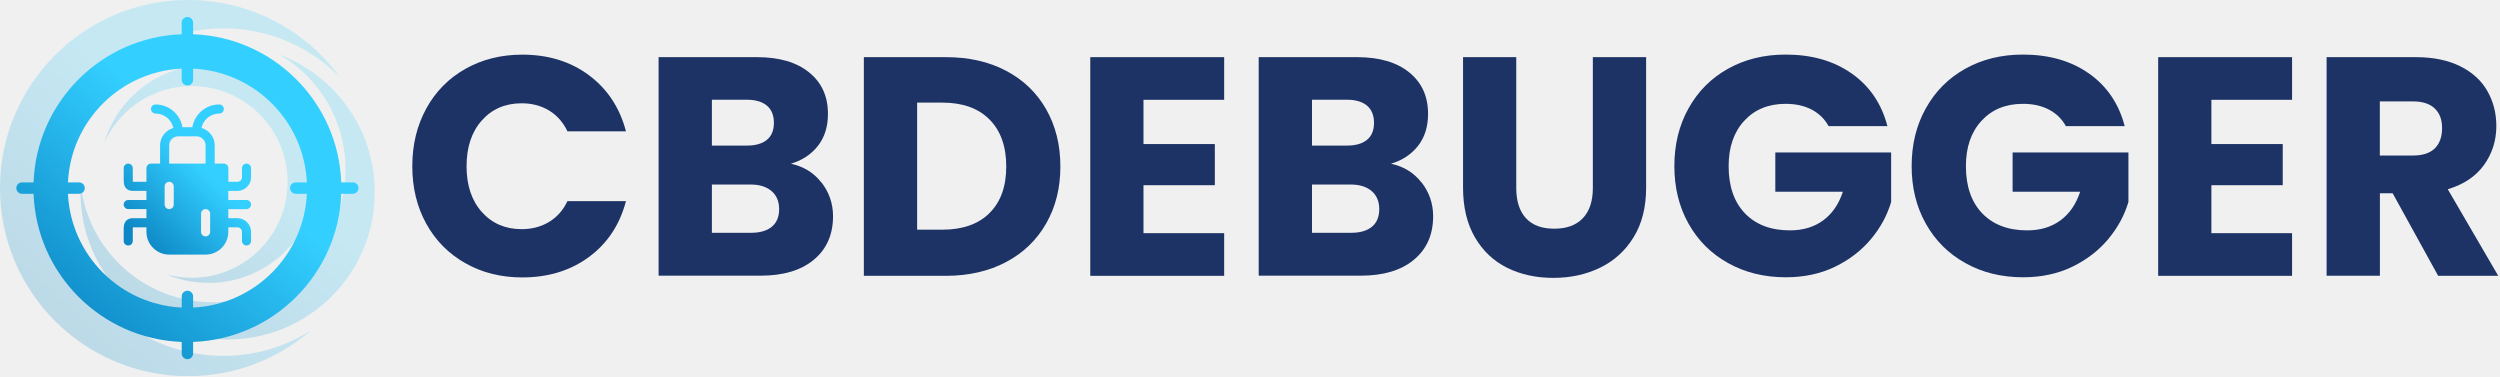
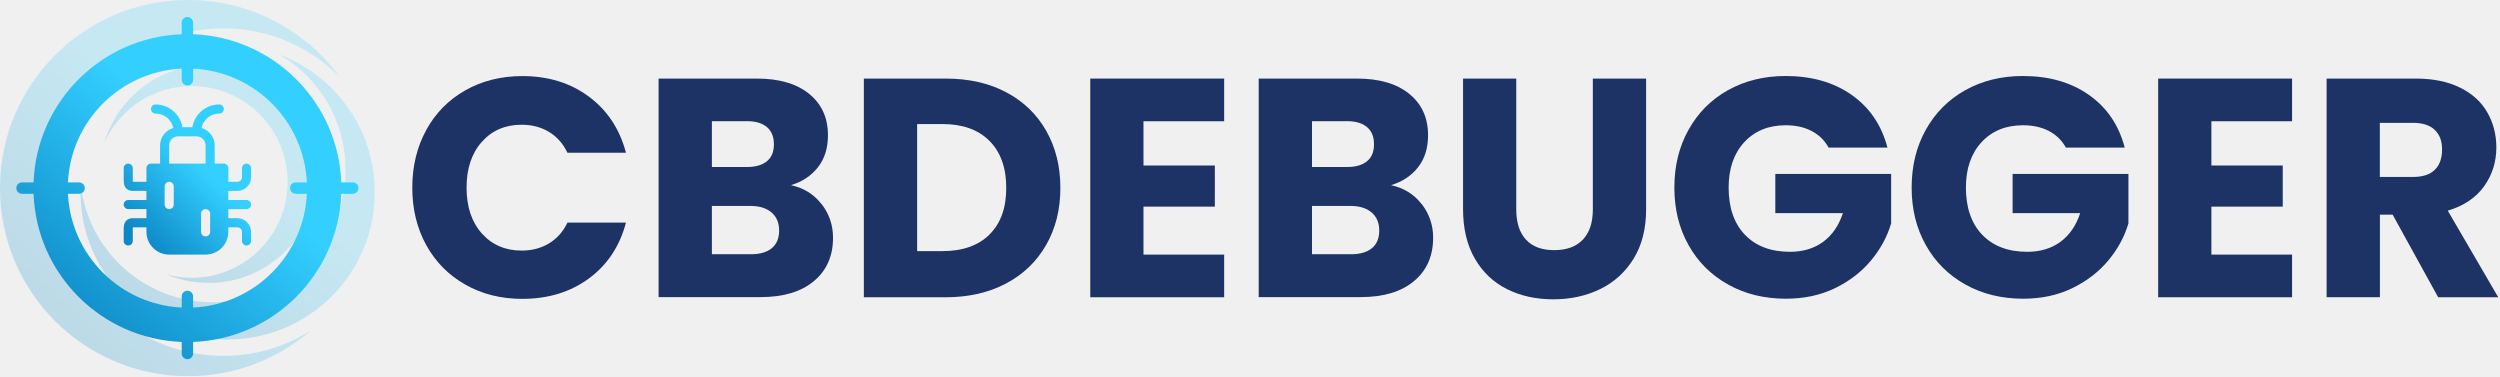
<svg xmlns="http://www.w3.org/2000/svg" width="1183" height="178" viewBox="0 0 1183 178" fill="none">
  <g clip-path="url(#clip0_713_3434)">
    <g opacity="0.23">
      <path d="M105.702 168.401C62.902 168.401 28.211 133.711 28.211 90.91C28.211 48.118 62.902 13.419 105.702 13.419C127.285 13.419 146.795 22.254 160.846 36.492C144.658 14.371 118.513 0 89.008 0C39.853 0 0 39.845 0 89C0 138.155 39.853 178 89 178C111.176 178 131.449 169.867 147.036 156.44C135.067 164.004 120.899 168.401 105.702 168.401Z" fill="url(#paint0_linear_713_3434)" />
      <path d="M132.346 25.879C150.974 36.788 163.504 57.006 163.504 80.149C163.504 114.863 135.356 143.012 100.641 143.012C68.344 143.012 41.747 118.653 38.2 87.299C38.137 88.531 38.098 89.771 38.098 91.011C38.098 129.468 69.272 160.642 107.729 160.642C146.186 160.642 177.36 129.468 177.36 91.011C177.36 61.225 158.647 35.821 132.346 25.871" fill="url(#paint1_linear_713_3434)" />
      <path d="M98.77 30.699C75.401 30.699 55.666 46.247 49.334 67.55C56.422 51.745 72.282 40.734 90.731 40.734C115.784 40.734 136.089 61.039 136.089 86.092C136.089 111.145 115.784 131.45 90.731 131.45C86.637 131.45 82.668 130.896 78.895 129.883C85.008 132.44 91.721 133.859 98.77 133.859C127.254 133.859 150.343 110.763 150.35 82.272C150.35 53.787 127.262 30.691 98.77 30.691" fill="url(#paint2_linear_713_3434)" />
    </g>
    <path d="M166.943 86.302H161.477C160.081 48.266 129.414 17.599 91.378 16.203V10.737C91.378 9.248 90.169 8.039 88.68 8.039C87.191 8.039 85.982 9.248 85.982 10.737V16.203C47.946 17.599 17.279 48.266 15.883 86.302H10.417C8.928 86.302 7.719 87.511 7.719 89C7.719 90.489 8.928 91.698 10.417 91.698H15.883C17.279 129.734 47.946 160.401 85.982 161.797V167.263C85.982 168.752 87.191 169.961 88.68 169.961C90.169 169.961 91.378 168.752 91.378 167.263V161.797C129.414 160.401 160.081 129.734 161.477 91.698H166.943C168.432 91.698 169.641 90.489 169.641 89C169.641 87.511 168.432 86.302 166.943 86.302ZM139.956 91.698H145.219C143.839 120.79 120.478 144.151 91.386 145.531V140.268C91.386 138.779 90.177 137.57 88.688 137.57C87.199 137.57 85.99 138.779 85.99 140.268V145.531C56.898 144.151 33.537 120.79 32.156 91.698H37.42C38.909 91.698 40.118 90.489 40.118 89C40.118 87.511 38.909 86.302 37.42 86.302H32.156C33.537 57.21 56.898 33.849 85.99 32.468V37.732C85.99 39.221 87.199 40.43 88.688 40.43C90.177 40.43 91.386 39.221 91.386 37.732V32.468C120.478 33.849 143.839 57.21 145.219 86.302H139.956C138.467 86.302 137.258 87.511 137.258 89C137.258 90.489 138.467 91.698 139.956 91.698Z" fill="url(#paint3_linear_713_3434)" />
    <path d="M116.665 77.413C115.48 77.413 114.513 78.38 114.513 79.565V83.869C114.513 85.054 113.546 86.021 112.361 86.021H108.057V79.565C108.057 78.38 107.09 77.413 105.905 77.413H101.601V68.804C101.601 64.874 98.942 61.584 95.332 60.555C96.158 56.664 99.612 53.732 103.753 53.732C104.938 53.732 105.905 52.765 105.905 51.58C105.905 50.395 104.938 49.428 103.753 49.428C97.367 49.428 92.057 54.091 91.028 60.196H86.333C85.304 54.098 80.002 49.428 73.608 49.428C72.423 49.428 71.456 50.395 71.456 51.58C71.456 52.765 72.423 53.732 73.608 53.732C77.741 53.732 81.203 56.664 82.029 60.555C78.427 61.584 75.76 64.874 75.76 68.804V77.413H71.456C70.271 77.413 69.304 78.38 69.304 79.565V86.021H62.879C62.832 85.616 62.832 84.945 62.84 84.462V79.565C62.84 78.38 61.873 77.413 60.688 77.413C59.502 77.413 58.535 78.38 58.535 79.565V84.43C58.52 86.138 58.504 87.916 59.767 89.187C60.524 89.951 61.553 90.333 62.84 90.333H69.296V94.637H60.688C59.502 94.637 58.535 95.604 58.535 96.789C58.535 97.975 59.502 98.942 60.688 98.942H69.296V103.246H62.84C61.553 103.246 60.524 103.628 59.767 104.392C58.504 105.671 58.52 107.441 58.528 109.148V114.014C58.528 115.199 59.495 116.166 60.68 116.166C61.865 116.166 62.832 115.199 62.832 114.014V109.117C62.832 108.634 62.824 107.963 62.871 107.558H69.296V109.71C69.296 115.644 74.123 120.478 80.056 120.478H97.281C103.215 120.478 108.041 115.651 108.041 109.71V107.558H112.346C113.531 107.558 114.498 108.525 114.498 109.71V114.014C114.498 115.199 115.465 116.166 116.65 116.166C117.835 116.166 118.802 115.199 118.802 114.014V109.71C118.802 106.146 115.901 103.253 112.346 103.253H108.041V98.949H116.658C117.843 98.949 118.81 97.982 118.81 96.797C118.81 95.612 117.843 94.645 116.658 94.645H108.041V90.341H112.346C115.909 90.341 118.802 87.44 118.802 83.885V79.58C118.802 78.395 117.843 77.428 116.65 77.428L116.665 77.413ZM80.064 68.804C80.064 66.426 81.998 64.5 84.368 64.5H92.977C95.355 64.5 97.281 66.434 97.281 68.804V77.413H80.056V68.804H80.064ZM82.216 96.789C82.216 97.975 81.249 98.942 80.064 98.942C78.879 98.942 77.912 97.975 77.912 96.789V88.181C77.912 86.996 78.879 86.029 80.064 86.029C81.249 86.029 82.216 86.996 82.216 88.181V96.789ZM99.441 109.71C99.441 110.895 98.474 111.862 97.289 111.862C96.104 111.862 95.137 110.895 95.137 109.71V101.101C95.137 99.916 96.104 98.949 97.289 98.949C98.474 98.949 99.441 99.916 99.441 101.101V109.71Z" fill="url(#paint4_linear_713_3434)" />
  </g>
  <g clip-path="url(#clip1_713_3434)">
-     <path d="M201.742 51.288C206.159 43.278 212.337 37.028 220.239 32.574C228.141 28.12 237.121 25.857 247.142 25.857C259.426 25.857 269.95 29.09 278.678 35.591C287.407 42.093 293.261 50.928 296.207 62.135H268.514C266.466 57.825 263.521 54.52 259.75 52.257C255.978 49.995 251.668 48.881 246.855 48.881C239.097 48.881 232.811 51.575 227.998 56.998C223.185 62.386 220.778 69.642 220.778 78.657C220.778 87.673 223.185 94.928 227.998 100.316C232.811 105.704 239.097 108.433 246.855 108.433C251.668 108.433 255.978 107.32 259.75 105.057C263.521 102.794 266.466 99.526 268.514 95.18H296.207C293.261 106.386 287.407 115.186 278.678 121.615C269.95 128.045 259.426 131.277 247.142 131.277C237.121 131.277 228.141 129.051 220.239 124.561C212.337 120.107 206.159 113.893 201.742 105.919C197.324 97.945 195.097 88.858 195.097 78.657C195.097 68.456 197.324 59.333 201.742 51.323V51.288Z" fill="#1D3366" />
-     <path d="M388.732 86.344C392.36 91.013 394.191 96.329 394.191 102.328C394.191 110.984 391.174 117.844 385.14 122.873C379.106 127.937 370.665 130.452 359.854 130.452H311.651V27.043H358.201C368.725 27.043 376.951 29.45 382.877 34.263C388.84 39.076 391.785 45.613 391.785 53.874C391.785 59.98 390.205 65.008 387.008 69.067C383.811 73.09 379.573 75.892 374.257 77.472C380.255 78.765 385.068 81.71 388.696 86.38L388.732 86.344ZM336.866 68.888H353.388C357.519 68.888 360.68 67.99 362.907 66.158C365.134 64.326 366.211 61.668 366.211 58.112C366.211 54.556 365.098 51.862 362.907 49.995C360.68 48.127 357.519 47.193 353.388 47.193H336.866V68.852V68.888ZM365.241 107.284C367.54 105.381 368.69 102.579 368.69 98.951C368.69 95.323 367.504 92.486 365.098 90.403C362.691 88.355 359.387 87.314 355.148 87.314H336.866V110.158H355.436C359.674 110.158 362.907 109.188 365.241 107.284Z" fill="#1D3366" />
-     <path d="M476.121 33.508C484.275 37.818 490.596 43.889 495.05 51.719C499.504 59.549 501.767 68.528 501.767 78.765C501.767 89.002 499.54 97.874 495.05 105.74C490.56 113.606 484.239 119.676 476.049 124.022C467.86 128.332 458.342 130.523 447.53 130.523H408.774V27.043H447.53C458.449 27.043 467.968 29.198 476.121 33.508ZM468.183 100.855C473.499 95.647 476.157 88.284 476.157 78.765C476.157 69.247 473.499 61.812 468.183 56.496C462.867 51.18 455.468 48.558 445.914 48.558H433.989V108.685H445.914C455.432 108.685 462.867 106.099 468.183 100.891V100.855Z" fill="#1D3366" />
-     <path d="M541.097 47.229V68.169H574.86V87.637H541.097V110.337H579.278V130.523H515.918V27.043H579.278V47.229H541.097Z" fill="#1D3366" />
-     <path d="M672.702 86.344C676.329 91.013 678.161 96.329 678.161 102.328C678.161 110.984 675.144 117.844 669.11 122.873C663.076 127.937 654.635 130.452 643.823 130.452H595.621V27.043H642.171C652.695 27.043 660.92 29.45 666.847 34.263C672.809 39.076 675.755 45.613 675.755 53.874C675.755 59.98 674.174 65.008 670.978 69.067C667.781 73.09 663.542 75.892 658.227 77.472C664.225 78.765 669.038 81.71 672.666 86.38L672.702 86.344ZM620.836 68.888H637.358C641.489 68.888 644.649 67.99 646.876 66.158C649.103 64.326 650.181 61.668 650.181 58.112C650.181 54.556 649.067 51.862 646.876 49.995C644.649 48.127 641.489 47.193 637.358 47.193H620.836V68.852V68.888ZM649.211 107.284C651.51 105.381 652.659 102.579 652.659 98.951C652.659 95.323 651.474 92.486 649.067 90.403C646.661 88.355 643.356 87.314 639.118 87.314H620.836V110.158H639.405C643.644 110.158 646.876 109.188 649.211 107.284Z" fill="#1D3366" />
-     <path d="M717.492 27.043V88.93C717.492 95.108 719 99.885 722.053 103.226C725.106 106.566 729.56 108.218 735.451 108.218C741.341 108.218 745.867 106.566 749.028 103.226C752.189 99.885 753.733 95.108 753.733 88.93V27.043H778.948V88.786C778.948 98.017 776.972 105.848 773.057 112.205C769.142 118.599 763.862 123.412 757.217 126.644C750.572 129.877 743.209 131.493 735.056 131.493C726.902 131.493 719.611 129.913 713.182 126.716C706.752 123.519 701.652 118.706 697.916 112.277C694.181 105.848 692.313 98.017 692.313 88.786V27.043H717.528H717.492Z" fill="#1D3366" />
-     <path d="M865.331 59.765C863.463 56.317 860.769 53.695 857.285 51.863C853.801 50.031 849.706 49.133 844.965 49.133C836.812 49.133 830.275 51.827 825.354 57.179C820.433 62.531 817.991 69.678 817.991 78.622C817.991 88.14 820.577 95.611 825.713 100.963C830.885 106.315 837.961 109.009 847.013 109.009C853.19 109.009 858.435 107.429 862.709 104.304C866.983 101.143 870.108 96.653 872.048 90.727H840.08V72.157H894.892V95.576C893.024 101.861 889.863 107.716 885.373 113.104C880.883 118.491 875.208 122.873 868.348 126.214C861.452 129.554 853.693 131.206 845.073 131.206C834.872 131.206 825.749 128.979 817.739 124.49C809.729 120.036 803.48 113.822 799.026 105.848C794.536 97.874 792.309 88.787 792.309 78.586C792.309 68.385 794.536 59.262 799.026 51.252C803.48 43.243 809.693 36.993 817.667 32.539C825.641 28.085 834.728 25.822 844.929 25.822C857.321 25.822 867.737 28.803 876.25 34.802C884.763 40.8 890.366 49.097 893.132 59.693H865.295L865.331 59.765Z" fill="#1D3366" />
-     <path d="M977.612 59.765C975.744 56.317 973.05 53.695 969.566 51.863C966.082 50.031 961.987 49.133 957.246 49.133C949.093 49.133 942.555 51.827 937.635 57.179C932.714 62.531 930.271 69.678 930.271 78.622C930.271 88.14 932.858 95.611 937.994 100.963C943.166 106.315 950.242 109.009 959.293 109.009C965.471 109.009 970.715 107.429 974.99 104.304C979.264 101.143 982.389 96.653 984.328 90.727H952.361V72.157H1007.17V95.576C1005.3 101.861 1002.14 107.716 997.654 113.104C993.164 118.491 987.489 122.873 980.629 126.214C973.732 129.554 965.974 131.206 957.354 131.206C947.153 131.206 938.03 128.979 930.02 124.49C922.01 120.036 915.76 113.822 911.307 105.848C906.817 97.874 904.59 88.787 904.59 78.586C904.59 68.385 906.817 59.262 911.307 51.252C915.76 43.243 921.974 36.993 929.948 32.539C937.922 28.085 947.009 25.822 957.21 25.822C969.602 25.822 980.018 28.803 988.531 34.802C997.043 40.8 1002.65 49.097 1005.41 59.693H977.576L977.612 59.765Z" fill="#1D3366" />
-     <path d="M1046.43 47.229V68.169H1080.19V87.637H1046.43V110.337H1084.61V130.523H1021.25V27.043H1084.61V47.229H1046.43Z" fill="#1D3366" />
-     <path d="M1153.72 130.487L1132.2 91.444H1126.17V130.487H1100.95V27.043H1143.23C1151.38 27.043 1158.35 28.48 1164.1 31.317C1169.85 34.155 1174.16 38.07 1176.99 43.027C1179.83 47.983 1181.27 53.515 1181.27 59.621C1181.27 66.481 1179.33 72.623 1175.45 78.047C1171.57 83.435 1165.86 87.278 1158.28 89.541L1182.17 130.523H1153.72V130.487ZM1126.13 73.593H1141.76C1146.39 73.593 1149.84 72.48 1152.14 70.217C1154.44 67.954 1155.59 64.757 1155.59 60.627C1155.59 56.496 1154.44 53.587 1152.14 51.36C1149.84 49.097 1146.35 47.983 1141.76 47.983H1126.13V73.629V73.593Z" fill="#1D3366" />
+     <path d="M201.742 61.43C206.159 53.42 212.337 47.171 220.239 42.717C228.141 38.263 237.121 36 247.142 36C259.426 36 269.95 39.233 278.678 45.734C287.407 52.235 293.261 61.071 296.207 72.277H268.514C266.466 67.967 263.521 64.663 259.75 62.4C255.978 60.137 251.668 59.024 246.855 59.024C239.097 59.024 232.811 61.718 227.998 67.141C223.185 72.529 220.778 79.784 220.778 88.8C220.778 97.815 223.185 105.071 227.998 110.458C232.811 115.846 239.097 118.576 246.855 118.576C251.668 118.576 255.978 117.463 259.75 115.2C263.521 112.937 266.466 109.668 268.514 105.322H296.207C293.261 116.529 287.407 125.329 278.678 131.758C269.95 138.187 259.426 141.42 247.142 141.42C237.121 141.42 228.141 139.193 220.239 134.703C212.337 130.249 206.159 124.036 201.742 116.062C197.324 108.088 195.097 99.001 195.097 88.8C195.097 78.599 197.324 69.476 201.742 61.466V61.43Z" fill="#1D3366" />
+     <path d="M388.732 96.487C392.36 101.156 394.191 106.472 394.191 112.47C394.191 121.126 391.174 127.987 385.14 133.015C379.106 138.08 370.665 140.594 359.854 140.594H311.651V37.185H358.201C368.725 37.185 376.951 39.592 382.877 44.405C388.84 49.218 391.785 55.755 391.785 64.016C391.785 70.123 390.205 75.151 387.008 79.21C383.811 83.233 379.573 86.034 374.257 87.615C380.255 88.908 385.068 91.853 388.696 96.522L388.732 96.487ZM336.866 79.03H353.388C357.519 79.03 360.68 78.132 362.907 76.3C365.134 74.469 366.211 71.811 366.211 68.255C366.211 64.699 365.098 62.005 362.907 60.137C360.68 58.27 357.519 57.336 353.388 57.336H336.866V78.994V79.03ZM365.241 117.427C367.54 115.523 368.69 112.722 368.69 109.094C368.69 105.466 367.504 102.629 365.098 100.545C362.691 98.498 359.387 97.456 355.148 97.456H336.866V120.3H355.436C359.674 120.3 362.907 119.331 365.241 117.427Z" fill="#1D3366" />
+     <path d="M476.121 43.651C484.275 47.961 490.596 54.031 495.05 61.861C499.504 69.692 501.767 78.671 501.767 88.908C501.767 99.144 499.54 108.016 495.05 115.882C490.56 123.748 484.239 129.819 476.049 134.165C467.86 138.475 458.342 140.666 447.53 140.666H408.774V37.185H447.53C458.449 37.185 467.968 39.341 476.121 43.651ZM468.183 110.998C473.499 105.789 476.157 98.426 476.157 88.908C476.157 79.389 473.499 71.954 468.183 66.638C462.867 61.323 455.468 58.701 445.914 58.701H433.989V118.828H445.914C455.432 118.828 462.867 116.242 468.183 111.033V110.998Z" fill="#1D3366" />
+     <path d="M541.097 57.372V78.312H574.86V97.78H541.097V120.48H579.278V140.666H515.918V37.185H579.278V57.372H541.097Z" fill="#1D3366" />
+     <path d="M672.702 96.487C676.329 101.156 678.161 106.472 678.161 112.47C678.161 121.126 675.144 127.987 669.11 133.015C663.076 138.08 654.635 140.594 643.823 140.594H595.621V37.185H642.171C652.695 37.185 660.92 39.592 666.847 44.405C672.809 49.218 675.755 55.755 675.755 64.016C675.755 70.123 674.174 75.151 670.978 79.21C667.781 83.233 663.542 86.034 658.227 87.615C664.225 88.908 669.038 91.853 672.666 96.522L672.702 96.487ZM620.836 79.03H637.358C641.489 79.03 644.649 78.132 646.876 76.3C649.103 74.469 650.181 71.811 650.181 68.255C650.181 64.699 649.067 62.005 646.876 60.137C644.649 58.27 641.489 57.336 637.358 57.336H620.836V78.994V79.03ZM649.211 117.427C651.51 115.523 652.659 112.722 652.659 109.094C652.659 105.466 651.474 102.629 649.067 100.545C646.661 98.498 643.356 97.456 639.118 97.456H620.836V120.3H639.405C643.644 120.3 646.876 119.331 649.211 117.427Z" fill="#1D3366" />
+     <path d="M717.492 37.185V99.073C717.492 105.251 719 110.028 722.053 113.368C725.106 116.709 729.56 118.361 735.451 118.361C741.341 118.361 745.867 116.709 749.028 113.368C752.189 110.028 753.733 105.251 753.733 99.073V37.185H778.948V98.929C778.948 108.16 776.972 115.99 773.057 122.348C769.142 128.741 763.862 133.554 757.217 136.787C750.572 140.019 743.209 141.636 735.056 141.636C726.902 141.636 719.611 140.055 713.182 136.859C706.752 133.662 701.652 128.849 697.916 122.42C694.181 115.99 692.313 108.16 692.313 98.929V37.185H717.528H717.492Z" fill="#1D3366" />
+     <path d="M865.331 69.908C863.463 66.459 860.769 63.837 857.285 62.006C853.801 60.174 849.706 59.276 844.965 59.276C836.812 59.276 830.275 61.97 825.354 67.322C820.433 72.673 817.991 79.821 817.991 88.765C817.991 98.283 820.577 105.754 825.713 111.106C830.885 116.458 837.961 119.151 847.013 119.151C853.19 119.151 858.435 117.571 862.709 114.446C866.983 111.285 870.108 106.796 872.048 100.869H840.08V82.299H894.892V105.718C893.024 112.004 889.863 117.858 885.373 123.246C880.883 128.634 875.208 133.016 868.348 136.356C861.452 139.697 853.693 141.349 845.073 141.349C834.872 141.349 825.749 139.122 817.739 134.632C809.729 130.178 803.48 123.965 799.026 115.991C794.536 108.017 792.309 98.93 792.309 88.729C792.309 78.528 794.536 69.405 799.026 61.395C803.48 53.385 809.693 47.135 817.667 42.682C825.641 38.228 834.728 35.965 844.929 35.965C857.321 35.965 867.737 38.946 876.25 44.944C884.763 50.943 890.366 59.24 893.132 69.836H865.295L865.331 69.908Z" fill="#1D3366" />
+     <path d="M977.612 69.908C975.744 66.459 973.05 63.837 969.566 62.006C966.082 60.174 961.987 59.276 957.246 59.276C949.093 59.276 942.555 61.97 937.635 67.322C932.714 72.673 930.271 79.821 930.271 88.765C930.271 98.283 932.858 105.754 937.994 111.106C943.166 116.458 950.242 119.151 959.293 119.151C965.471 119.151 970.715 117.571 974.99 114.446C979.264 111.285 982.389 106.796 984.328 100.869H952.361V82.299H1007.17V105.718C1005.3 112.004 1002.14 117.858 997.654 123.246C993.164 128.634 987.489 133.016 980.629 136.356C973.732 139.697 965.974 141.349 957.354 141.349C947.153 141.349 938.03 139.122 930.02 134.632C922.01 130.178 915.76 123.965 911.307 115.991C906.817 108.017 904.59 98.93 904.59 88.729C904.59 78.528 906.817 69.405 911.307 61.395C915.76 53.385 921.974 47.135 929.948 42.682C937.922 38.228 947.009 35.965 957.21 35.965C969.602 35.965 980.018 38.946 988.531 44.944C997.043 50.943 1002.65 59.24 1005.41 69.836H977.576L977.612 69.908Z" fill="#1D3366" />
+     <path d="M1046.43 57.372V78.312H1080.19V97.78H1046.43V120.48H1084.61V140.666H1021.25V37.185H1084.61V57.372H1046.43Z" fill="#1D3366" />
+     <path d="M1153.72 140.63L1132.2 101.587H1126.17V140.63H1100.95V37.185H1143.23C1151.38 37.185 1158.35 38.622 1164.1 41.46C1169.85 44.297 1174.16 48.212 1176.99 53.169C1179.83 58.126 1181.27 63.657 1181.27 69.763C1181.27 76.624 1179.33 82.766 1175.45 88.189C1171.57 93.577 1165.86 97.42 1158.28 99.683L1182.17 140.666H1153.72V140.63ZM1126.13 83.736H1141.76C1146.39 83.736 1149.84 82.622 1152.14 80.359C1154.44 78.096 1155.59 74.9 1155.59 70.769C1155.59 66.638 1154.44 63.729 1152.14 61.502C1149.84 59.239 1146.35 58.126 1141.76 58.126H1126.13V83.772V83.736Z" fill="#1D3366" />
  </g>
  <defs>
    <linearGradient id="paint0_linear_713_3434" x1="127.586" y1="41.88" x2="17.471" y2="158.878" gradientUnits="userSpaceOnUse">
      <stop offset="0.279" stop-color="#33CFFF" />
      <stop offset="1" stop-color="#0D87C5" />
    </linearGradient>
    <linearGradient id="paint1_linear_713_3434" x1="148.564" y1="57.58" x2="66.597" y2="157.17" gradientUnits="userSpaceOnUse">
      <stop offset="0.279" stop-color="#33CFFF" />
      <stop offset="1" stop-color="#0D87C5" />
    </linearGradient>
    <linearGradient id="paint2_linear_713_3434" x1="129.462" y1="54.965" x2="66.152" y2="127.854" gradientUnits="userSpaceOnUse">
      <stop offset="0.279" stop-color="#33CFFF" />
      <stop offset="1" stop-color="#0D87C5" />
    </linearGradient>
    <linearGradient id="paint3_linear_713_3434" x1="136.159" y1="46.136" x2="37.108" y2="162.602" gradientUnits="userSpaceOnUse">
      <stop offset="0.279" stop-color="#33CFFF" />
      <stop offset="1" stop-color="#0D87C5" />
    </linearGradient>
    <linearGradient id="paint4_linear_713_3434" x1="106.344" y1="66.144" x2="62.31" y2="110.075" gradientUnits="userSpaceOnUse">
      <stop offset="0.279" stop-color="#33CFFF" />
      <stop offset="1" stop-color="#0D87C5" />
    </linearGradient>
    <clipPath id="clip0_713_3434">
      <rect width="177.361" height="178" fill="white" />
    </clipPath>
    <clipPath id="clip1_713_3434">
-       <rect width="987.069" height="105.671" fill="white" transform="translate(195.097 25.8574)" />
+       <rect width="987.069" height="105.671" fill="white" transform="translate(195.097 36)" />
    </clipPath>
  </defs>
</svg>
